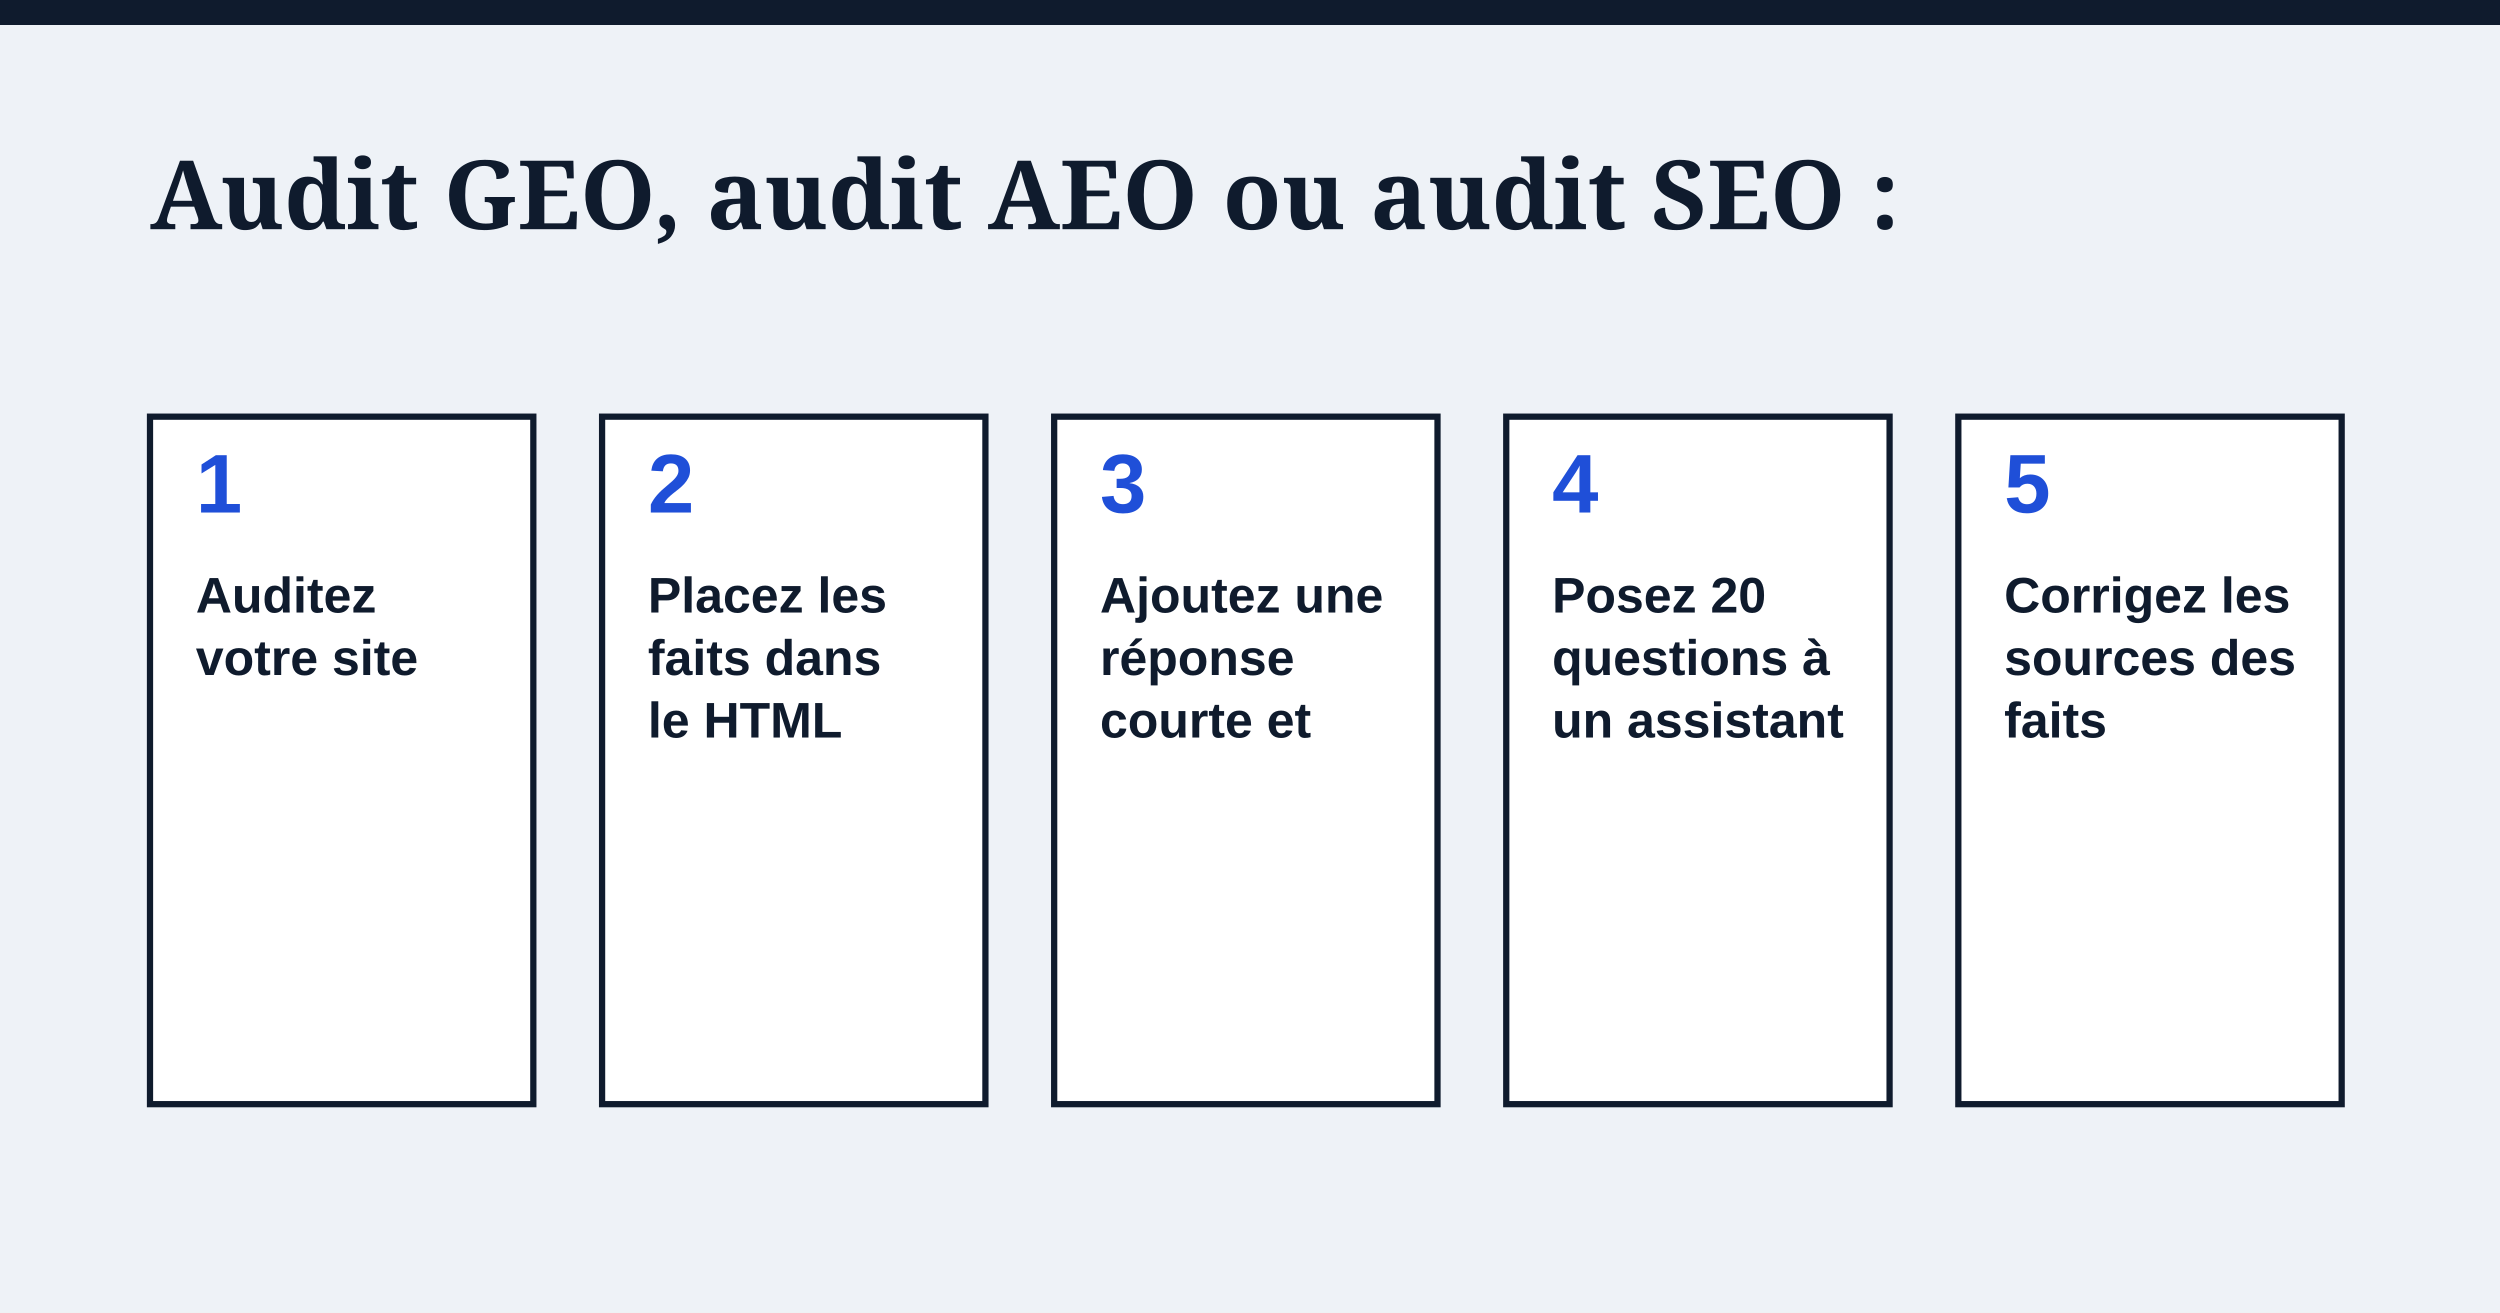
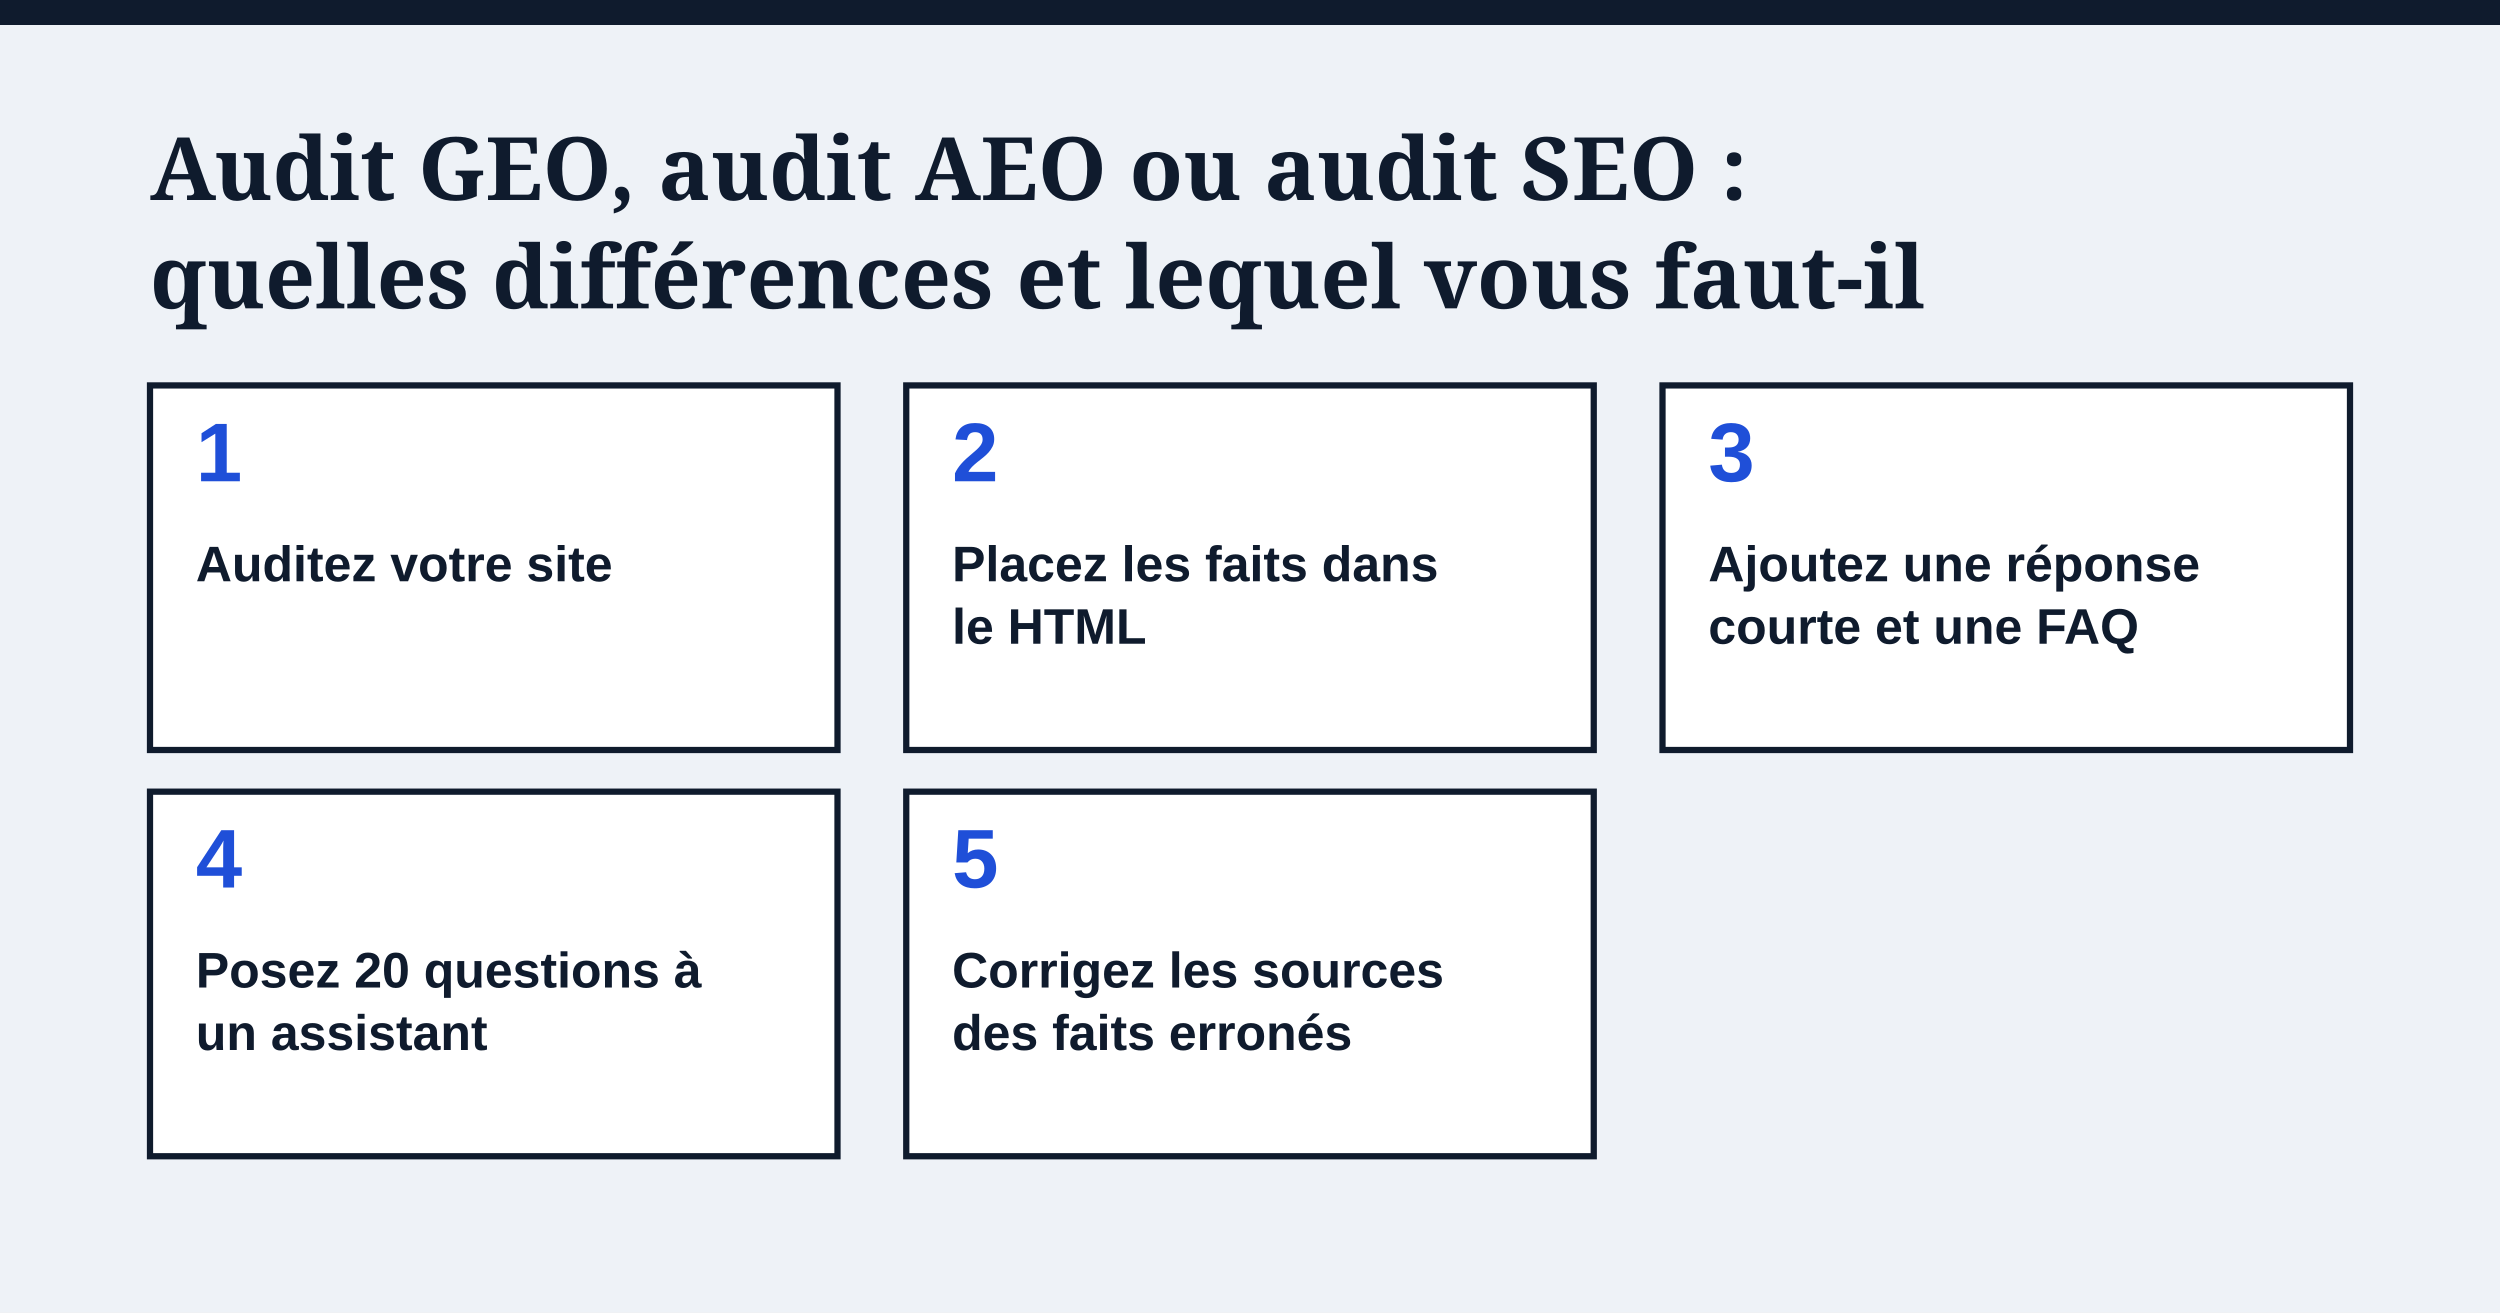
<svg xmlns="http://www.w3.org/2000/svg" viewBox="0 0 1200 630" width="1200" height="630" role="img" aria-labelledby="t d">
  <rect width="1200" height="630" fill="#EEF2F7" />
  <rect width="1200" height="12" fill="#0F1B2D" />
-   <text x="72" y="110" font-family="Georgia,serif" font-size="46" font-weight="600" fill="#0F1B2D">Audit GEO, audit AEO ou audit SEO :</text>
+   <text x="72" y="96" font-family="Georgia,serif" font-size="42" font-weight="600" fill="#0F1B2D">Audit GEO, audit AEO ou audit SEO :</text>
+   <text x="72" y="148" font-family="Georgia,serif" font-size="42" font-weight="600" fill="#0F1B2D">quelles différences et lequel vous faut-il</text>
  <g font-family="system-ui,Arial,sans-serif" fill="#0F1B2D">
-     <rect x="72" y="200" width="184" height="330" fill="#fff" stroke="#0F1B2D" stroke-width="3" />
-     <text x="94" y="246" font-size="40" font-weight="600" fill="#1F4FD8">1</text>
-     <text x="94" y="294" font-size="24" font-weight="600">Auditez</text>
-     <text x="94" y="324" font-size="24" font-weight="600">votre site</text>
-     <rect x="289" y="200" width="184" height="330" fill="#fff" stroke="#0F1B2D" stroke-width="3" />
-     <text x="311" y="246" font-size="40" font-weight="600" fill="#1F4FD8">2</text>
-     <text x="311" y="294" font-size="24" font-weight="600">Placez les</text>
-     <text x="311" y="324" font-size="24" font-weight="600">faits dans</text>
-     <text x="311" y="354" font-size="24" font-weight="600">le HTML</text>
-     <rect x="506" y="200" width="184" height="330" fill="#fff" stroke="#0F1B2D" stroke-width="3" />
-     <text x="528" y="246" font-size="40" font-weight="600" fill="#1F4FD8">3</text>
-     <text x="528" y="294" font-size="24" font-weight="600">Ajoutez une</text>
-     <text x="528" y="324" font-size="24" font-weight="600">réponse</text>
-     <text x="528" y="354" font-size="24" font-weight="600">courte et</text>
-     <rect x="723" y="200" width="184" height="330" fill="#fff" stroke="#0F1B2D" stroke-width="3" />
-     <text x="745" y="246" font-size="40" font-weight="600" fill="#1F4FD8">4</text>
-     <text x="745" y="294" font-size="24" font-weight="600">Posez 20</text>
-     <text x="745" y="324" font-size="24" font-weight="600">questions à</text>
-     <text x="745" y="354" font-size="24" font-weight="600">un assistant</text>
-     <rect x="940" y="200" width="184" height="330" fill="#fff" stroke="#0F1B2D" stroke-width="3" />
-     <text x="962" y="246" font-size="40" font-weight="600" fill="#1F4FD8">5</text>
-     <text x="962" y="294" font-size="24" font-weight="600">Corrigez les</text>
-     <text x="962" y="324" font-size="24" font-weight="600">sources des</text>
-     <text x="962" y="354" font-size="24" font-weight="600">faits</text>
+     <rect x="72" y="185" width="330" height="175" fill="#fff" stroke="#0F1B2D" stroke-width="3" />
+     <text x="94" y="231" font-size="40" font-weight="600" fill="#1F4FD8">1</text>
+     <text x="94" y="279" font-size="24" font-weight="600">Auditez votre site</text>
+     <rect x="435" y="185" width="330" height="175" fill="#fff" stroke="#0F1B2D" stroke-width="3" />
+     <text x="457" y="231" font-size="40" font-weight="600" fill="#1F4FD8">2</text>
+     <text x="457" y="279" font-size="24" font-weight="600">Placez les faits dans</text>
+     <text x="457" y="309" font-size="24" font-weight="600">le HTML</text>
+     <rect x="798" y="185" width="330" height="175" fill="#fff" stroke="#0F1B2D" stroke-width="3" />
+     <text x="820" y="231" font-size="40" font-weight="600" fill="#1F4FD8">3</text>
+     <text x="820" y="279" font-size="24" font-weight="600">Ajoutez une réponse</text>
+     <text x="820" y="309" font-size="24" font-weight="600">courte et une FAQ</text>
+     <rect x="72" y="380" width="330" height="175" fill="#fff" stroke="#0F1B2D" stroke-width="3" />
+     <text x="94" y="426" font-size="40" font-weight="600" fill="#1F4FD8">4</text>
+     <text x="94" y="474" font-size="24" font-weight="600">Posez 20 questions à</text>
+     <text x="94" y="504" font-size="24" font-weight="600">un assistant</text>
+     <rect x="435" y="380" width="330" height="175" fill="#fff" stroke="#0F1B2D" stroke-width="3" />
+     <text x="457" y="426" font-size="40" font-weight="600" fill="#1F4FD8">5</text>
+     <text x="457" y="474" font-size="24" font-weight="600">Corrigez les sources</text>
+     <text x="457" y="504" font-size="24" font-weight="600">des faits erronés</text>
  </g>
</svg>
